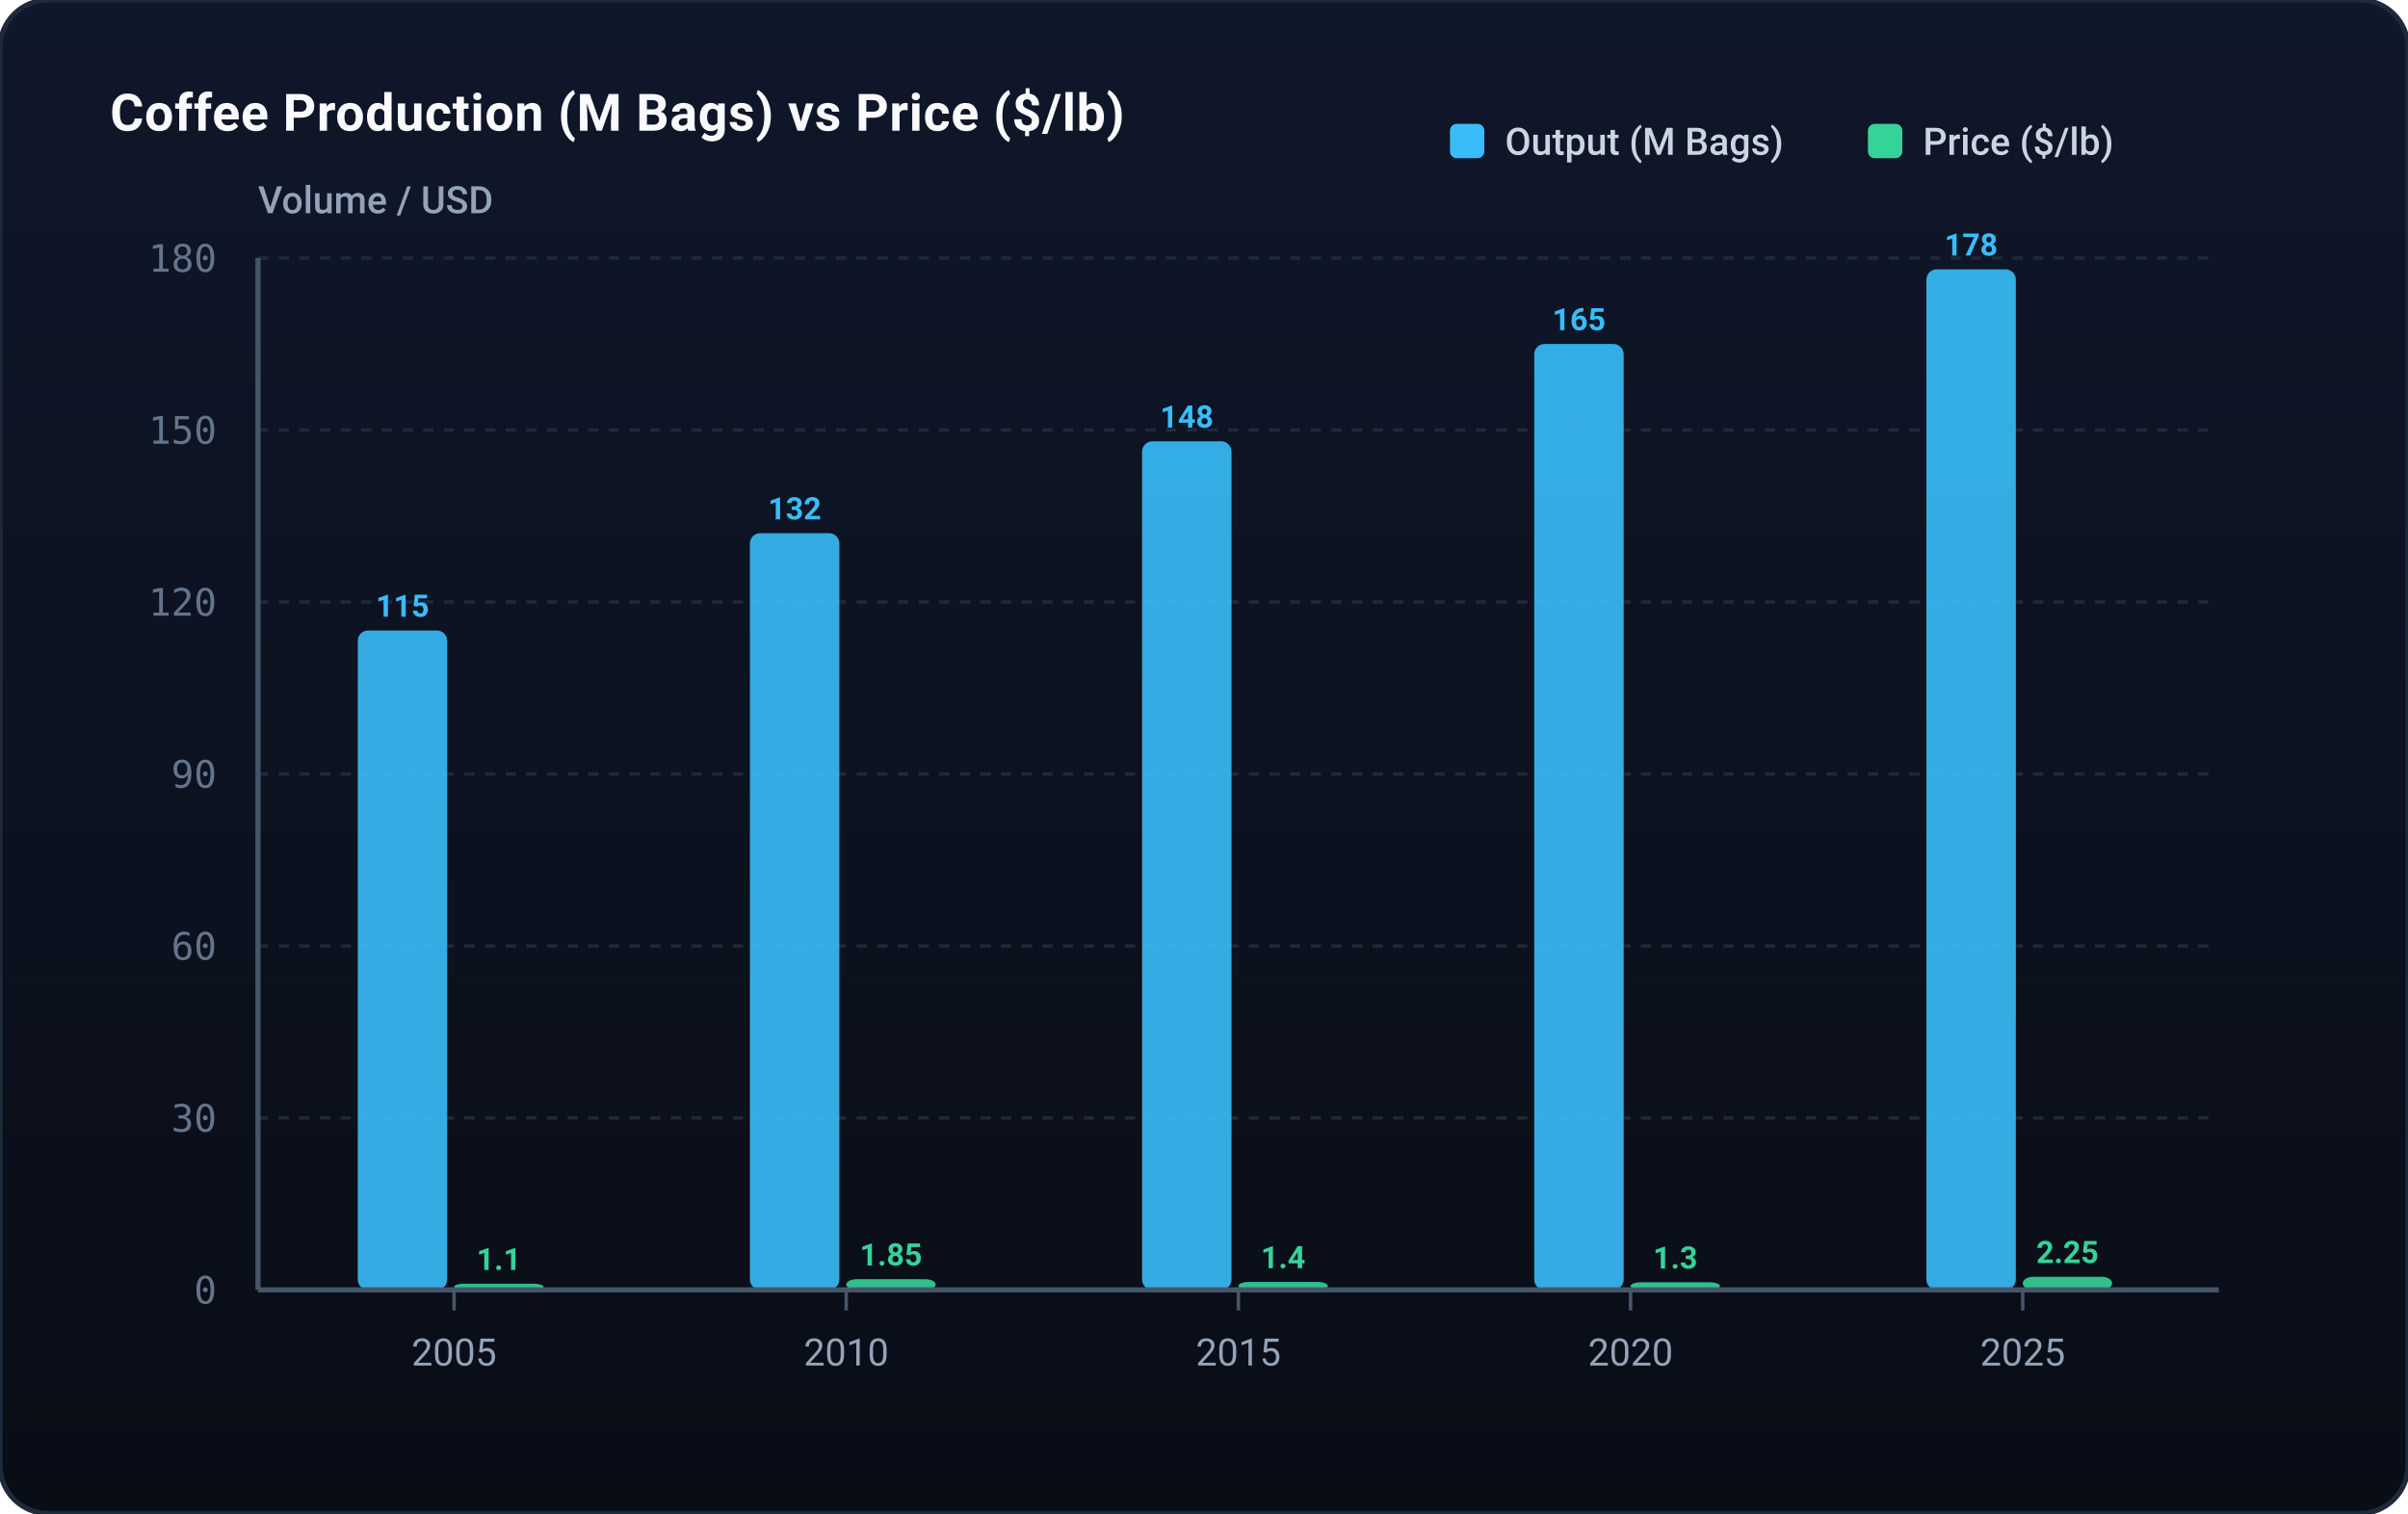
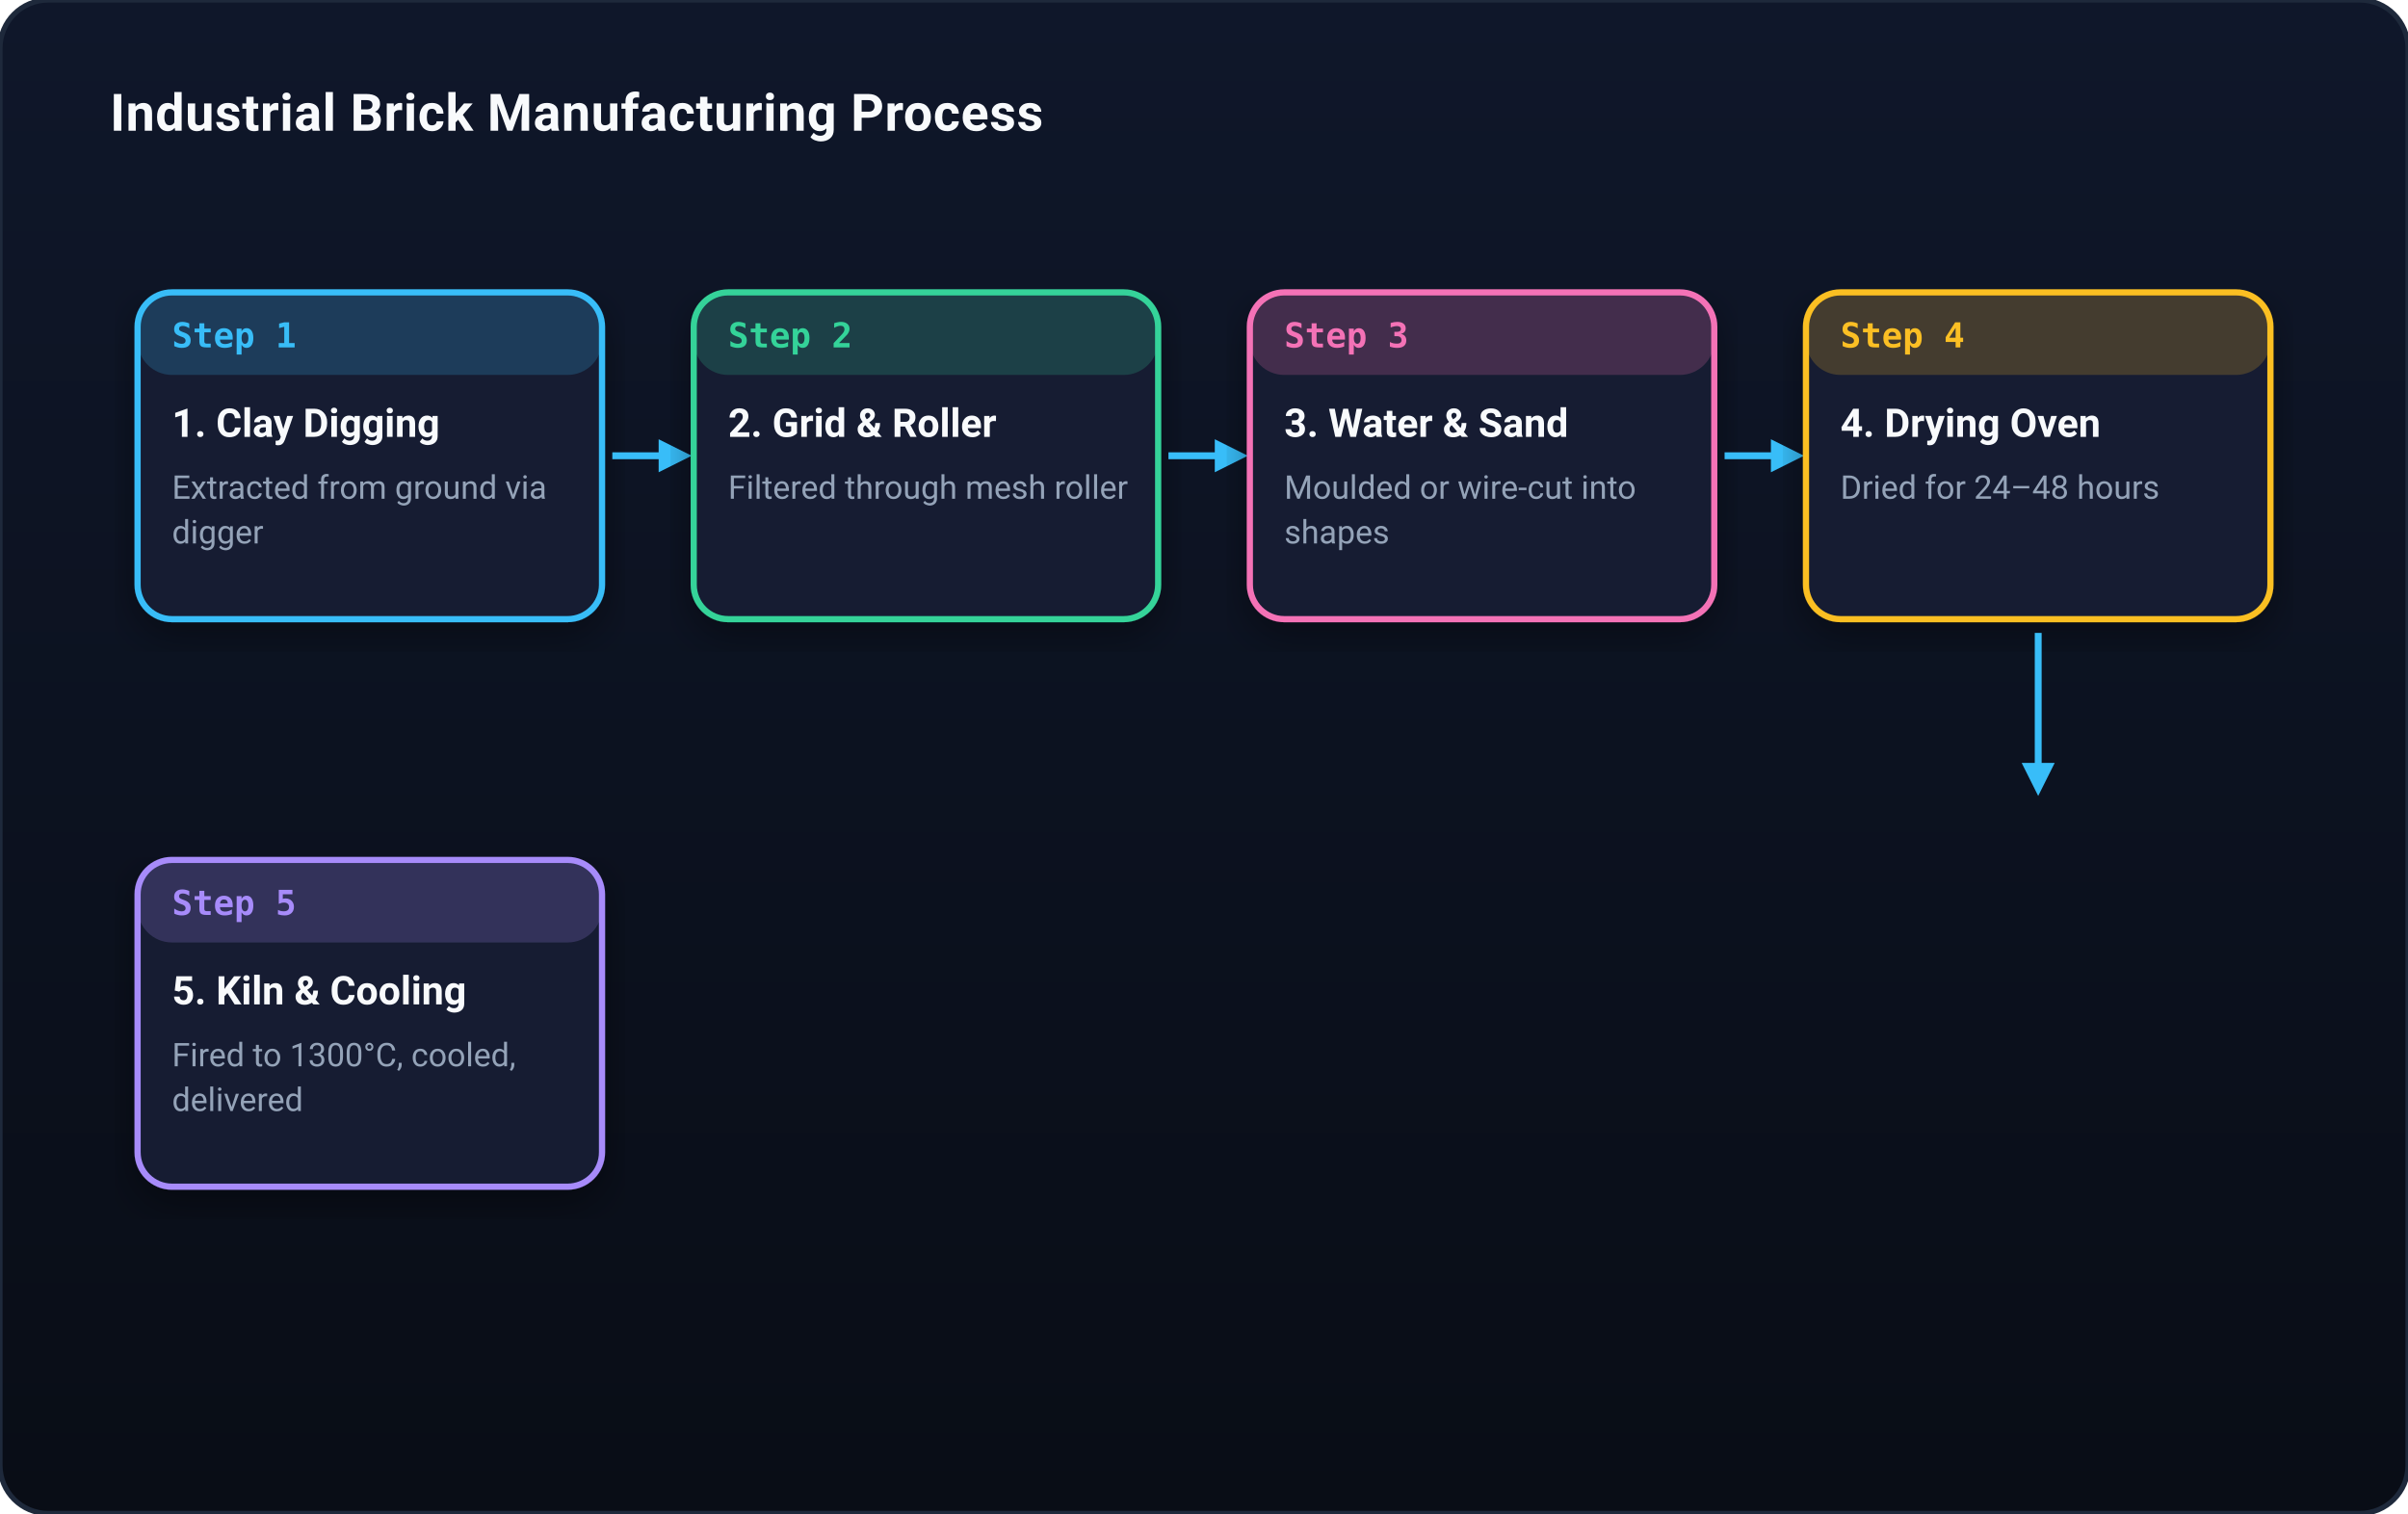
<svg xmlns="http://www.w3.org/2000/svg" viewBox="0 0 700 440" width="100%" height="100%" style="font-family: -apple-system, BlinkMacSystemFont, 'Segoe UI', Roboto, Helvetica, Arial, sans-serif; background: #0b0f19;">
  <defs>
    <linearGradient id="bgGrad" x1="0" y1="0" x2="0" y2="1">
      <stop offset="0%" stop-color="#0f172a" />
      <stop offset="100%" stop-color="#090d16" />
    </linearGradient>
    <filter id="shadow" x="-5%" y="-5%" width="110%" height="115%">
      <feDropShadow dx="0" dy="4" stdDeviation="6" flood-color="#000000" flood-opacity="0.4" />
    </filter>
    <marker id="arrow" viewBox="0 0 10 10" refX="6" refY="5" markerWidth="6" markerHeight="6" orient="auto-start-reverse">
      <path d="M 0 1 L 8 5 L 0 9 z" fill="#38bdf8" />
    </marker>
    <marker id="arrow-emerald" viewBox="0 0 10 10" refX="6" refY="5" markerWidth="6" markerHeight="6" orient="auto-start-reverse">
      <path d="M 0 1 L 8 5 L 0 9 z" fill="#34d399" />
    </marker>
  </defs>
  <rect width="700" height="440" rx="14" fill="url(#bgGrad)" stroke="#1e293b" stroke-width="1.5" />
-   <text x="32" y="38" fill="#f8fafc" font-size="15" font-weight="700" letter-spacing="0.2">Coffee Production (M Bags) vs Price ($/lb)</text>
-   <line x1="75" y1="375.0" x2="645" y2="375.0" stroke="#1e293b" stroke-width="1" stroke-dasharray="3 3" />
-   <text x="63" y="379.0" fill="#64748b" font-size="11" text-anchor="end" font-family="monospace">0</text>
-   <line x1="75" y1="325.0" x2="645" y2="325.0" stroke="#1e293b" stroke-width="1" stroke-dasharray="3 3" />
-   <text x="63" y="329.0" fill="#64748b" font-size="11" text-anchor="end" font-family="monospace">30</text>
-   <line x1="75" y1="275.0" x2="645" y2="275.0" stroke="#1e293b" stroke-width="1" stroke-dasharray="3 3" />
-   <text x="63" y="279.0" fill="#64748b" font-size="11" text-anchor="end" font-family="monospace">60</text>
-   <line x1="75" y1="225.0" x2="645" y2="225.0" stroke="#1e293b" stroke-width="1" stroke-dasharray="3 3" />
-   <text x="63" y="229.0" fill="#64748b" font-size="11" text-anchor="end" font-family="monospace">90</text>
-   <line x1="75" y1="175.0" x2="645" y2="175.0" stroke="#1e293b" stroke-width="1" stroke-dasharray="3 3" />
-   <text x="63" y="179.0" fill="#64748b" font-size="11" text-anchor="end" font-family="monospace">120</text>
-   <line x1="75" y1="125.0" x2="645" y2="125.0" stroke="#1e293b" stroke-width="1" stroke-dasharray="3 3" />
-   <text x="63" y="129.0" fill="#64748b" font-size="11" text-anchor="end" font-family="monospace">150</text>
-   <line x1="75" y1="75.0" x2="645" y2="75.0" stroke="#1e293b" stroke-width="1" stroke-dasharray="3 3" />
-   <text x="63" y="79.0" fill="#64748b" font-size="11" text-anchor="end" font-family="monospace">180</text>
-   <text x="75" y="62" fill="#94a3b8" font-size="11" font-weight="500">Volume / USD</text>
-   <text x="132.0" y="397" fill="#94a3b8" font-size="11" text-anchor="middle">2005</text>
-   <line x1="132.0" y1="375" x2="132.0" y2="381" stroke="#475569" stroke-width="1" />
-   <rect x="104.0" y="183.3" width="26.0" height="191.7" rx="3" fill="#38bdf8" opacity="0.9" />
-   <text x="117.0" y="179.3" fill="#38bdf8" font-size="9" text-anchor="middle" font-weight="600">115</text>
-   <rect x="132.0" y="373.2" width="26.0" height="1.8" rx="3" fill="#34d399" opacity="0.9" />
-   <text x="145.0" y="369.2" fill="#34d399" font-size="9" text-anchor="middle" font-weight="600">1.1</text>
-   <text x="246.0" y="397" fill="#94a3b8" font-size="11" text-anchor="middle">2010</text>
-   <line x1="246.0" y1="375" x2="246.0" y2="381" stroke="#475569" stroke-width="1" />
-   <rect x="218.0" y="155.0" width="26.0" height="220.0" rx="3" fill="#38bdf8" opacity="0.9" />
-   <text x="231.0" y="151.0" fill="#38bdf8" font-size="9" text-anchor="middle" font-weight="600">132</text>
-   <rect x="246.0" y="371.9" width="26.0" height="3.1" rx="3" fill="#34d399" opacity="0.9" />
-   <text x="259.0" y="367.9" fill="#34d399" font-size="9" text-anchor="middle" font-weight="600">1.85</text>
-   <text x="360.0" y="397" fill="#94a3b8" font-size="11" text-anchor="middle">2015</text>
-   <line x1="360.0" y1="375" x2="360.0" y2="381" stroke="#475569" stroke-width="1" />
-   <rect x="332.0" y="128.3" width="26.0" height="246.7" rx="3" fill="#38bdf8" opacity="0.9" />
-   <text x="345.0" y="124.3" fill="#38bdf8" font-size="9" text-anchor="middle" font-weight="600">148</text>
-   <rect x="360.0" y="372.7" width="26.0" height="2.3" rx="3" fill="#34d399" opacity="0.9" />
-   <text x="373.0" y="368.7" fill="#34d399" font-size="9" text-anchor="middle" font-weight="600">1.4</text>
-   <text x="474.0" y="397" fill="#94a3b8" font-size="11" text-anchor="middle">2020</text>
-   <line x1="474.0" y1="375" x2="474.0" y2="381" stroke="#475569" stroke-width="1" />
-   <rect x="446.0" y="100.0" width="26.0" height="275.0" rx="3" fill="#38bdf8" opacity="0.9" />
-   <text x="459.0" y="96.0" fill="#38bdf8" font-size="9" text-anchor="middle" font-weight="600">165</text>
-   <rect x="474.0" y="372.8" width="26.0" height="2.2" rx="3" fill="#34d399" opacity="0.9" />
-   <text x="487.0" y="368.8" fill="#34d399" font-size="9" text-anchor="middle" font-weight="600">1.3</text>
-   <text x="588.0" y="397" fill="#94a3b8" font-size="11" text-anchor="middle">2025</text>
-   <line x1="588.0" y1="375" x2="588.0" y2="381" stroke="#475569" stroke-width="1" />
-   <rect x="560.0" y="78.3" width="26.0" height="296.7" rx="3" fill="#38bdf8" opacity="0.9" />
-   <text x="573.0" y="74.3" fill="#38bdf8" font-size="9" text-anchor="middle" font-weight="600">178</text>
-   <rect x="588.0" y="371.2" width="26.0" height="3.8" rx="3" fill="#34d399" opacity="0.9" />
-   <text x="601.0" y="367.2" fill="#34d399" font-size="9" text-anchor="middle" font-weight="600">2.25</text>
-   <line x1="75" y1="75" x2="75" y2="375" stroke="#475569" stroke-width="1.5" />
-   <line x1="75" y1="375" x2="645" y2="375" stroke="#475569" stroke-width="1.5" />
-   <rect x="543.0" y="36" width="10" height="10" rx="2" fill="#34d399" />
-   <text x="559.0" y="45" fill="#cbd5e1" font-size="11" font-weight="500">Price ($/lb)</text>
-   <rect x="421.5" y="36" width="10" height="10" rx="2" fill="#38bdf8" />
-   <text x="437.5" y="45" fill="#cbd5e1" font-size="11" font-weight="500">Output (M Bags)</text>
+   <text x="32" y="38" fill="#f8fafc" font-size="15" font-weight="700" letter-spacing="0.2">Industrial Brick Manufacturing Process</text>
+   <rect x="40.0" y="85" width="135" height="95" rx="10" fill="#131c31" stroke="#38bdf8" stroke-width="1.8" filter="url(#shadow)" />
+   <rect x="40.0" y="85" width="135" height="24" rx="10" fill="#38bdf8" opacity="0.2" />
+   <text x="50.0" y="101" fill="#38bdf8" font-size="10" font-weight="700" font-family="monospace">Step 1</text>
+   <text x="50.0" y="127" fill="#f8fafc" font-size="11.5" font-weight="700">1. Clay Digging</text>
+   <text x="50.0" y="145" fill="#94a3b8" font-size="9.5">Extracted from ground via</text>
+   <text x="50.0" y="158" fill="#94a3b8" font-size="9.5">digger</text>
+   <line x1="178.0" y1="132.5" x2="198.667" y2="132.5" stroke="#38bdf8" stroke-width="2" marker-end="url(#arrow)" />
+   <rect x="201.667" y="85" width="135" height="95" rx="10" fill="#131c31" stroke="#34d399" stroke-width="1.8" filter="url(#shadow)" />
+   <rect x="201.667" y="85" width="135" height="24" rx="10" fill="#34d399" opacity="0.2" />
+   <text x="211.667" y="101" fill="#34d399" font-size="10" font-weight="700" font-family="monospace">Step 2</text>
+   <text x="211.667" y="127" fill="#f8fafc" font-size="11.5" font-weight="700">2. Grid &amp; Roller</text>
+   <text x="211.667" y="145" fill="#94a3b8" font-size="9.5">Filtered through mesh roller</text>
+   <line x1="339.667" y1="132.5" x2="360.333" y2="132.5" stroke="#38bdf8" stroke-width="2" marker-end="url(#arrow)" />
+   <rect x="363.333" y="85" width="135" height="95" rx="10" fill="#131c31" stroke="#f472b6" stroke-width="1.8" filter="url(#shadow)" />
+   <rect x="363.333" y="85" width="135" height="24" rx="10" fill="#f472b6" opacity="0.2" />
+   <text x="373.333" y="101" fill="#f472b6" font-size="10" font-weight="700" font-family="monospace">Step 3</text>
+   <text x="373.333" y="127" fill="#f8fafc" font-size="11.5" font-weight="700">3. Water &amp; Sand</text>
+   <text x="373.333" y="145" fill="#94a3b8" font-size="9.5">Moulded or wire-cut into</text>
+   <text x="373.333" y="158" fill="#94a3b8" font-size="9.5">shapes</text>
+   <line x1="501.333" y1="132.5" x2="522.0" y2="132.5" stroke="#38bdf8" stroke-width="2" marker-end="url(#arrow)" />
+   <rect x="525.0" y="85" width="135" height="95" rx="10" fill="#131c31" stroke="#fbbf24" stroke-width="1.8" filter="url(#shadow)" />
+   <rect x="525.0" y="85" width="135" height="24" rx="10" fill="#fbbf24" opacity="0.2" />
+   <text x="535.0" y="101" fill="#fbbf24" font-size="10" font-weight="700" font-family="monospace">Step 4</text>
+   <text x="535.0" y="127" fill="#f8fafc" font-size="11.5" font-weight="700">4. Drying Oven</text>
+   <text x="535.0" y="145" fill="#94a3b8" font-size="9.5">Dried for 24–48 hours</text>
+   <line x1="592.5" y1="184" x2="592.5" y2="229" stroke="#38bdf8" stroke-width="2" marker-end="url(#arrow)" />
+   <rect x="40.0" y="250" width="135" height="95" rx="10" fill="#131c31" stroke="#a78bfa" stroke-width="1.8" filter="url(#shadow)" />
+   <rect x="40.0" y="250" width="135" height="24" rx="10" fill="#a78bfa" opacity="0.2" />
+   <text x="50.0" y="266" fill="#a78bfa" font-size="10" font-weight="700" font-family="monospace">Step 5</text>
+   <text x="50.0" y="292" fill="#f8fafc" font-size="11.5" font-weight="700">5. Kiln &amp; Cooling</text>
+   <text x="50.0" y="310" fill="#94a3b8" font-size="9.5">Fired to 1300°C, cooled,</text>
+   <text x="50.0" y="323" fill="#94a3b8" font-size="9.5">delivered</text>
</svg>
